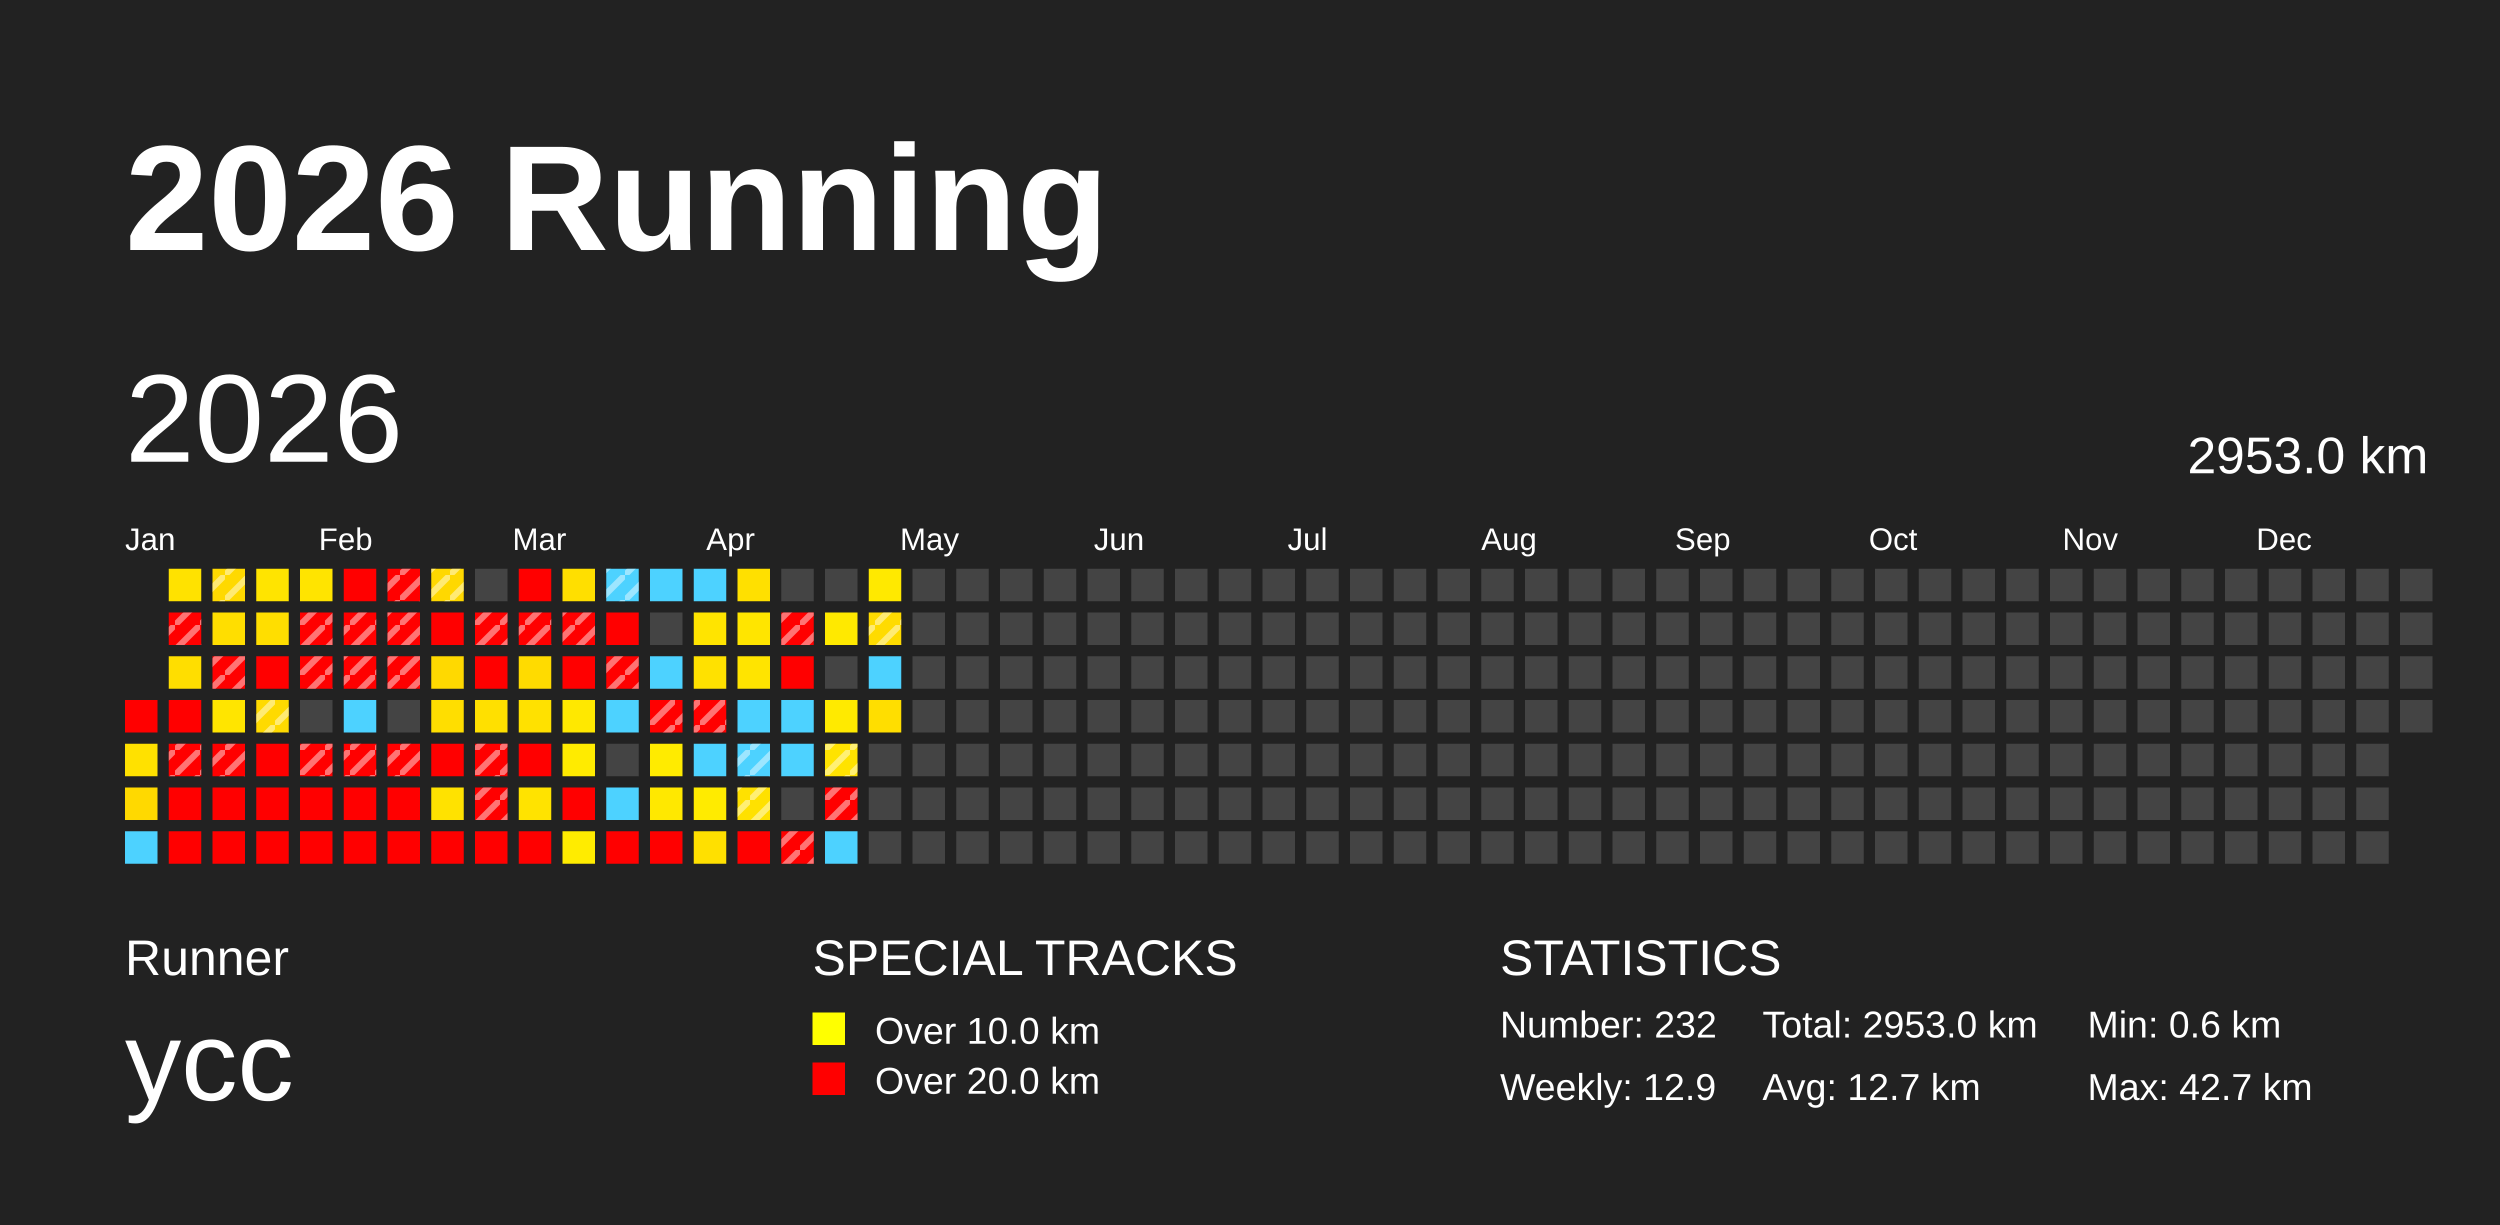
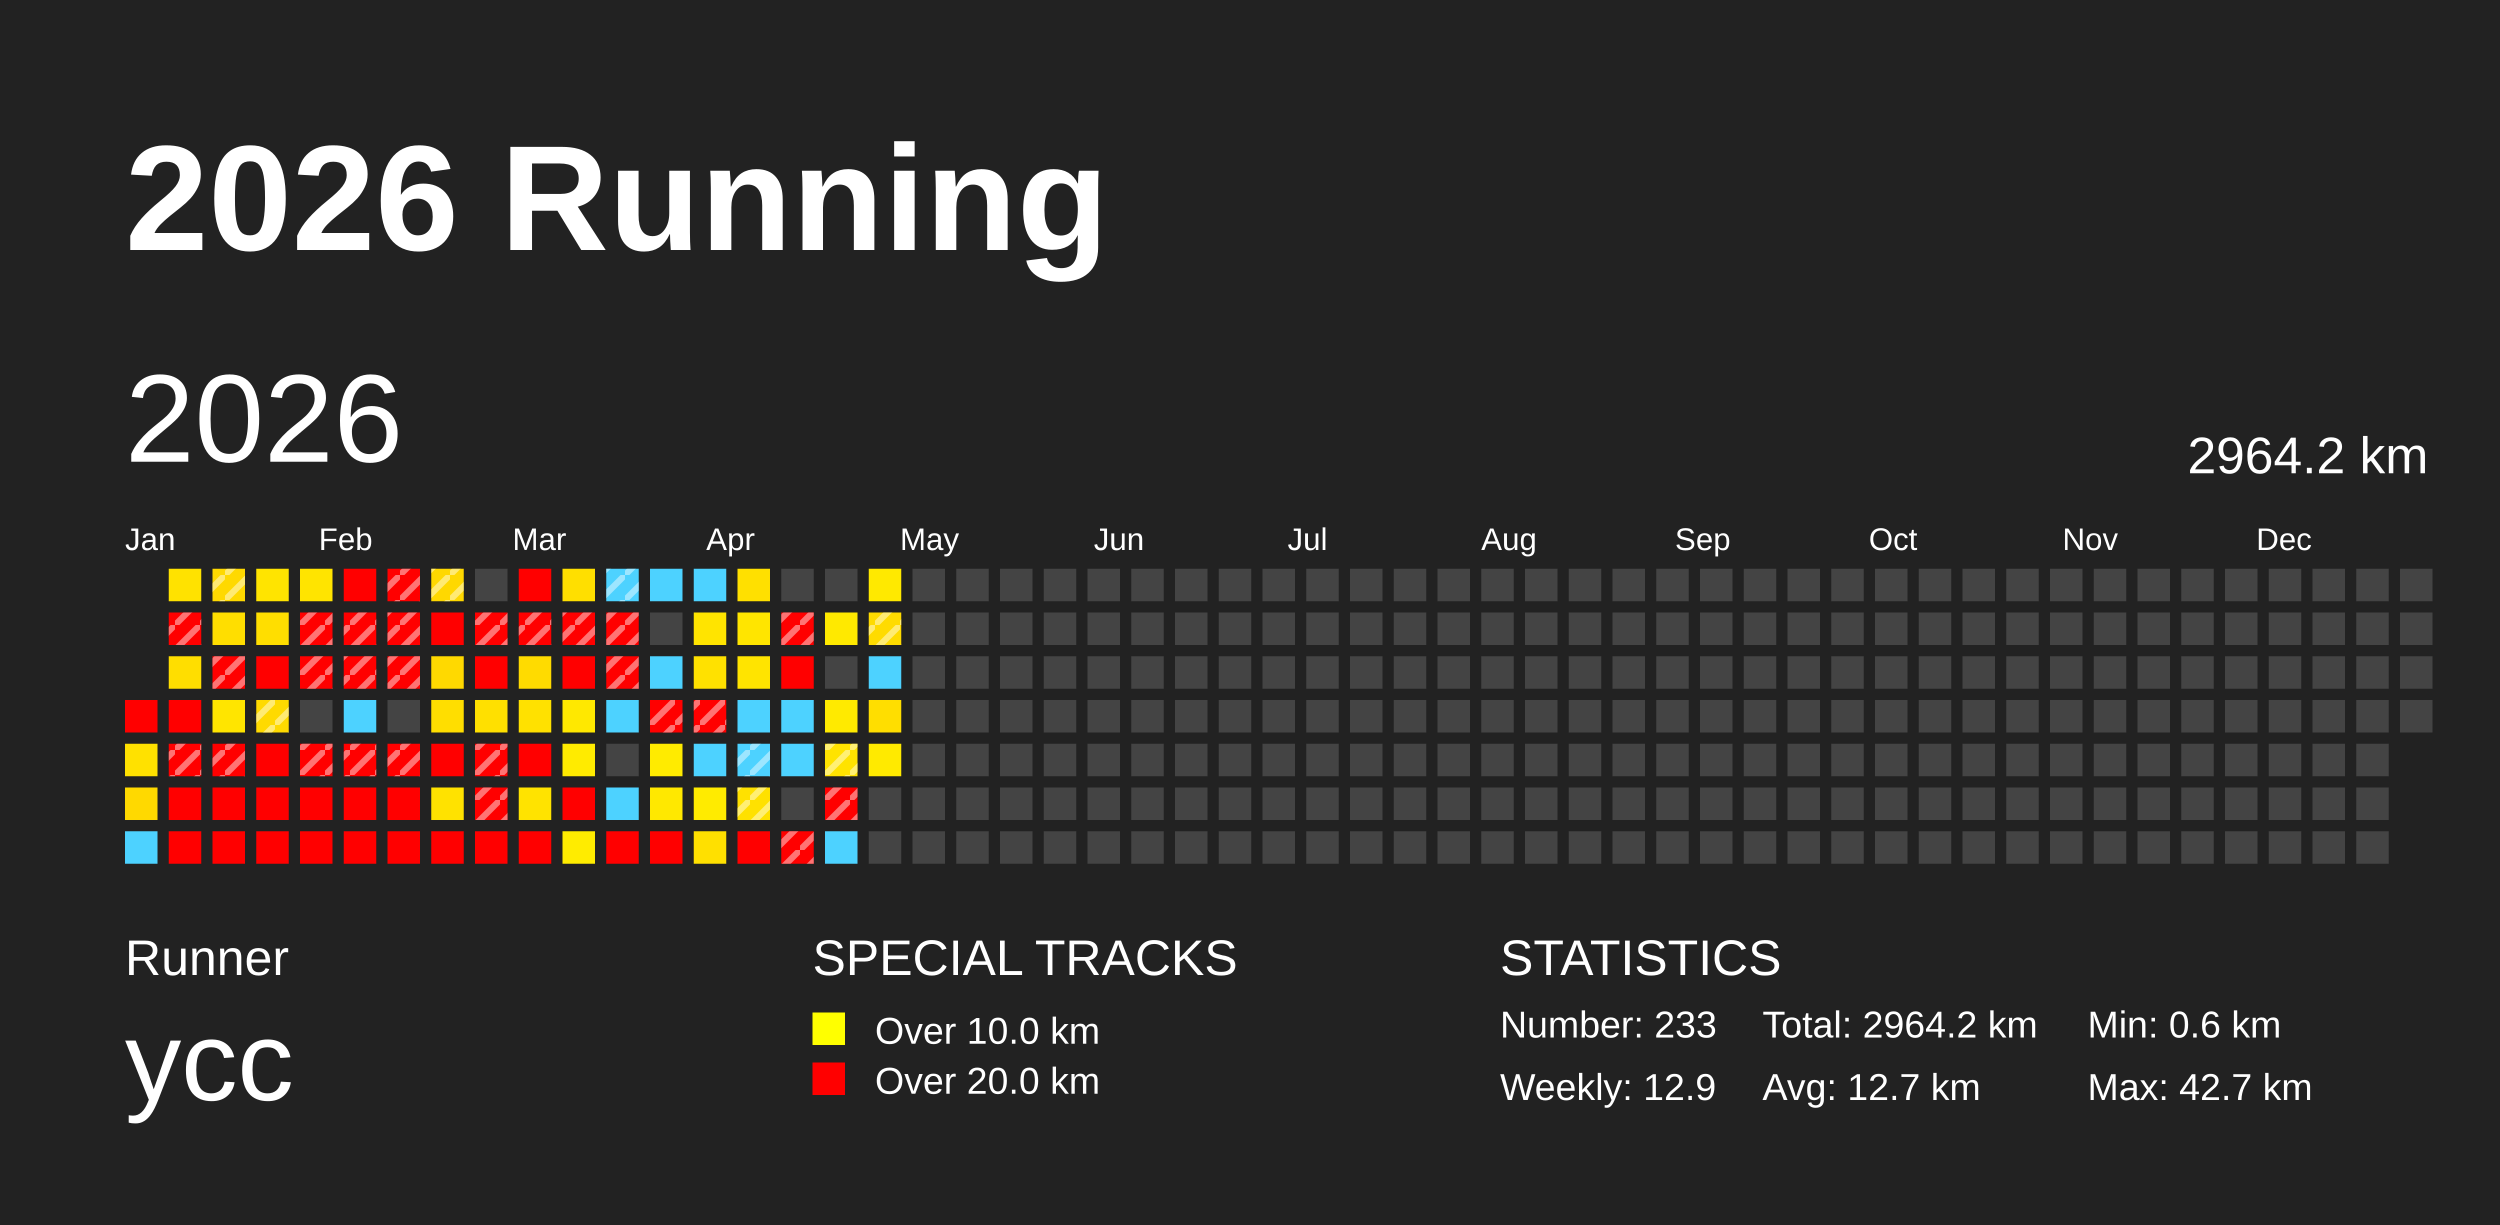
<svg xmlns="http://www.w3.org/2000/svg" baseProfile="full" height="98mm" version="1.1" viewBox="0,0,200,98" width="200mm">
  <defs>
    <pattern height="2" id="indoor-stripe" patternUnits="userSpaceOnUse" width="2">
      <line stroke="white" stroke-opacity="0.45" stroke-width="0.5" x1="0" x2="2" y1="2" y2="0" />
    </pattern>
  </defs>
  <rect fill="#222222" height="98" width="200" x="0" y="0" />
  <text fill="#FFFFFF" style="font-size:12px; font-family:Arial; font-weight:bold;" x="10" y="20">2026 Running</text>
  <text fill="#FFFFFF" style="font-size:4px; font-family:Arial" x="10" y="78">Runner</text>
  <text fill="#FFFFFF" style="font-size:9px; font-family:Arial" x="10" y="88">ycc</text>
  <text fill="#FFFFFF" style="font-size:4px; font-family:Arial" x="65" y="78">SPECIAL TRACKS</text>
  <rect fill="yellow" height="2.6" width="2.6" x="65" y="81" />
  <text fill="#FFFFFF" style="font-size:3px; font-family:Arial" x="70" y="83.5">Over 10.0 km</text>
  <rect fill="red" height="2.6" width="2.6" x="65" y="85" />
  <text fill="#FFFFFF" style="font-size:3px; font-family:Arial" x="70" y="87.5">Over 20.0 km</text>
  <text fill="#FFFFFF" style="font-size:4px; font-family:Arial" x="120" y="78">STATISTICS</text>
-   <text fill="#FFFFFF" style="font-size:3px; font-family:Arial" x="120" y="83">Number: 232</text>
+   <text fill="#FFFFFF" style="font-size:3px; font-family:Arial" x="120" y="83">Number: 233</text>
  <text fill="#FFFFFF" style="font-size:3px; font-family:Arial" x="120" y="88">Weekly: 12.9</text>
-   <text fill="#FFFFFF" style="font-size:3px; font-family:Arial" x="141" y="83">Total: 2953.0 km</text>
+   <text fill="#FFFFFF" style="font-size:3px; font-family:Arial" x="141" y="83">Total: 2964.2 km</text>
  <text fill="#FFFFFF" style="font-size:3px; font-family:Arial" x="141" y="88">Avg: 12.7 km</text>
  <text fill="#FFFFFF" style="font-size:3px; font-family:Arial" x="167" y="83">Min: 0.6 km</text>
  <text fill="#FFFFFF" style="font-size:3px; font-family:Arial" x="167" y="88">Max: 42.7 km</text>
  <text dominant-baseline="hanging" fill="#FFFFFF" style="font-size:10.0px; font-family:Arial;" x="10" y="30">2026</text>
-   <text dominant-baseline="hanging" fill="#FFFFFF" style="font-size:4.125px; font-family:Arial;" x="175" y="35">2953.0 km</text>
+   <text dominant-baseline="hanging" fill="#FFFFFF" style="font-size:4.125px; font-family:Arial;" x="175" y="35">2964.2 km</text>
  <text fill="#FFFFFF" style="font-size:2.5px; font-family:Arial" x="10.0" y="44">Jan</text>
  <text fill="#FFFFFF" style="font-size:2.5px; font-family:Arial" x="25.5" y="44">Feb</text>
  <text fill="#FFFFFF" style="font-size:2.5px; font-family:Arial" x="41.0" y="44">Mar</text>
  <text fill="#FFFFFF" style="font-size:2.5px; font-family:Arial" x="56.5" y="44">Apr</text>
  <text fill="#FFFFFF" style="font-size:2.5px; font-family:Arial" x="72.0" y="44">May</text>
  <text fill="#FFFFFF" style="font-size:2.5px; font-family:Arial" x="87.5" y="44">Jun</text>
  <text fill="#FFFFFF" style="font-size:2.5px; font-family:Arial" x="103.0" y="44">Jul</text>
  <text fill="#FFFFFF" style="font-size:2.5px; font-family:Arial" x="118.5" y="44">Aug</text>
  <text fill="#FFFFFF" style="font-size:2.5px; font-family:Arial" x="134.0" y="44">Sep</text>
  <text fill="#FFFFFF" style="font-size:2.5px; font-family:Arial" x="149.5" y="44">Oct</text>
  <text fill="#FFFFFF" style="font-size:2.5px; font-family:Arial" x="165.0" y="44">Nov</text>
  <text fill="#FFFFFF" style="font-size:2.5px; font-family:Arial" x="180.5" y="44">Dec</text>
  <rect fill="red" height="2.6" width="2.6" x="10.0" y="56.0" />
  <rect fill="#ffe100" height="2.6" width="2.6" x="10.0" y="59.5" />
  <rect fill="#ffd900" height="2.6" width="2.6" x="10.0" y="63.0" />
  <rect fill="#4dd2ff" height="2.6" width="2.6" x="10.0" y="66.5" />
  <rect fill="#ffe200" height="2.6" width="2.6" x="13.5" y="45.5" />
  <rect fill="red" height="2.6" width="2.6" x="13.5" y="49.0" />
  <rect fill="url(#indoor-stripe)" height="2.6" width="2.6" x="13.5" y="49.0" />
  <rect fill="#ffde00" height="2.6" width="2.6" x="13.5" y="52.5" />
  <rect fill="red" height="2.6" width="2.6" x="13.5" y="56.0" />
  <rect fill="red" height="2.6" width="2.6" x="13.5" y="59.5" />
  <rect fill="url(#indoor-stripe)" height="2.6" width="2.6" x="13.5" y="59.5" />
  <rect fill="red" height="2.6" width="2.6" x="13.5" y="63.0" />
  <rect fill="red" height="2.6" width="2.6" x="13.5" y="66.5" />
  <rect fill="#ffd900" height="2.6" width="2.6" x="17.0" y="45.5" />
  <rect fill="url(#indoor-stripe)" height="2.6" width="2.6" x="17.0" y="45.5" />
  <rect fill="#ffde00" height="2.6" width="2.6" x="17.0" y="49.0" />
  <rect fill="red" height="2.6" width="2.6" x="17.0" y="52.5" />
  <rect fill="url(#indoor-stripe)" height="2.6" width="2.6" x="17.0" y="52.5" />
  <rect fill="#ffe500" height="2.6" width="2.6" x="17.0" y="56.0" />
  <rect fill="red" height="2.6" width="2.6" x="17.0" y="59.5" />
  <rect fill="url(#indoor-stripe)" height="2.6" width="2.6" x="17.0" y="59.5" />
  <rect fill="red" height="2.6" width="2.6" x="17.0" y="63.0" />
  <rect fill="red" height="2.6" width="2.6" x="17.0" y="66.5" />
  <rect fill="#ffe400" height="2.6" width="2.6" x="20.5" y="45.5" />
  <rect fill="#ffde00" height="2.6" width="2.6" x="20.5" y="49.0" />
  <rect fill="red" height="2.6" width="2.6" x="20.5" y="52.5" />
  <rect fill="#ffda00" height="2.6" width="2.6" x="20.5" y="56.0" />
  <rect fill="url(#indoor-stripe)" height="2.6" width="2.6" x="20.5" y="56.0" />
  <rect fill="red" height="2.6" width="2.6" x="20.5" y="59.5" />
  <rect fill="red" height="2.6" width="2.6" x="20.5" y="63.0" />
  <rect fill="red" height="2.6" width="2.6" x="20.5" y="66.5" />
  <rect fill="#ffe400" height="2.6" width="2.6" x="24.0" y="45.5" />
  <rect fill="red" height="2.6" width="2.6" x="24.0" y="49.0" />
  <rect fill="url(#indoor-stripe)" height="2.6" width="2.6" x="24.0" y="49.0" />
  <rect fill="red" height="2.6" width="2.6" x="24.0" y="52.5" />
  <rect fill="url(#indoor-stripe)" height="2.6" width="2.6" x="24.0" y="52.5" />
  <rect fill="#444444" height="2.6" width="2.6" x="24.0" y="56.0" />
  <rect fill="red" height="2.6" width="2.6" x="24.0" y="59.5" />
  <rect fill="url(#indoor-stripe)" height="2.6" width="2.6" x="24.0" y="59.5" />
  <rect fill="red" height="2.6" width="2.6" x="24.0" y="63.0" />
  <rect fill="red" height="2.6" width="2.6" x="24.0" y="66.5" />
  <rect fill="red" height="2.6" width="2.6" x="27.5" y="45.5" />
  <rect fill="red" height="2.6" width="2.6" x="27.5" y="49.0" />
  <rect fill="url(#indoor-stripe)" height="2.6" width="2.6" x="27.5" y="49.0" />
  <rect fill="red" height="2.6" width="2.6" x="27.5" y="52.5" />
  <rect fill="url(#indoor-stripe)" height="2.6" width="2.6" x="27.5" y="52.5" />
  <rect fill="#4dd2ff" height="2.6" width="2.6" x="27.5" y="56.0" />
  <rect fill="red" height="2.6" width="2.6" x="27.5" y="59.5" />
  <rect fill="url(#indoor-stripe)" height="2.6" width="2.6" x="27.5" y="59.5" />
  <rect fill="red" height="2.6" width="2.6" x="27.5" y="63.0" />
  <rect fill="red" height="2.6" width="2.6" x="27.5" y="66.5" />
  <rect fill="red" height="2.6" width="2.6" x="31.0" y="45.5" />
  <rect fill="url(#indoor-stripe)" height="2.6" width="2.6" x="31.0" y="45.5" />
  <rect fill="red" height="2.6" width="2.6" x="31.0" y="49.0" />
  <rect fill="url(#indoor-stripe)" height="2.6" width="2.6" x="31.0" y="49.0" />
  <rect fill="red" height="2.6" width="2.6" x="31.0" y="52.5" />
  <rect fill="url(#indoor-stripe)" height="2.6" width="2.6" x="31.0" y="52.5" />
  <rect fill="#444444" height="2.6" width="2.6" x="31.0" y="56.0" />
  <rect fill="red" height="2.6" width="2.6" x="31.0" y="59.5" />
  <rect fill="url(#indoor-stripe)" height="2.6" width="2.6" x="31.0" y="59.5" />
  <rect fill="red" height="2.6" width="2.6" x="31.0" y="63.0" />
  <rect fill="red" height="2.6" width="2.6" x="31.0" y="66.5" />
  <rect fill="#ffd800" height="2.6" width="2.6" x="34.5" y="45.5" />
  <rect fill="url(#indoor-stripe)" height="2.6" width="2.6" x="34.5" y="45.5" />
  <rect fill="red" height="2.6" width="2.6" x="34.5" y="49.0" />
  <rect fill="#ffd900" height="2.6" width="2.6" x="34.5" y="52.5" />
  <rect fill="#ffde00" height="2.6" width="2.6" x="34.5" y="56.0" />
  <rect fill="red" height="2.6" width="2.6" x="34.5" y="59.5" />
  <rect fill="#ffe200" height="2.6" width="2.6" x="34.5" y="63.0" />
  <rect fill="red" height="2.6" width="2.6" x="34.5" y="66.5" />
  <rect fill="#444444" height="2.6" width="2.6" x="38.0" y="45.5" />
  <rect fill="red" height="2.6" width="2.6" x="38.0" y="49.0" />
  <rect fill="url(#indoor-stripe)" height="2.6" width="2.6" x="38.0" y="49.0" />
  <rect fill="red" height="2.6" width="2.6" x="38.0" y="52.5" />
  <rect fill="#ffe000" height="2.6" width="2.6" x="38.0" y="56.0" />
  <rect fill="red" height="2.6" width="2.6" x="38.0" y="59.5" />
  <rect fill="url(#indoor-stripe)" height="2.6" width="2.6" x="38.0" y="59.5" />
  <rect fill="red" height="2.6" width="2.6" x="38.0" y="63.0" />
  <rect fill="url(#indoor-stripe)" height="2.6" width="2.6" x="38.0" y="63.0" />
  <rect fill="red" height="2.6" width="2.6" x="38.0" y="66.5" />
  <rect fill="red" height="2.6" width="2.6" x="41.5" y="45.5" />
  <rect fill="red" height="2.6" width="2.6" x="41.5" y="49.0" />
  <rect fill="url(#indoor-stripe)" height="2.6" width="2.6" x="41.5" y="49.0" />
  <rect fill="#ffdb00" height="2.6" width="2.6" x="41.5" y="52.5" />
  <rect fill="#ffe100" height="2.6" width="2.6" x="41.5" y="56.0" />
  <rect fill="red" height="2.6" width="2.6" x="41.5" y="59.5" />
  <rect fill="#ffe300" height="2.6" width="2.6" x="41.5" y="63.0" />
  <rect fill="red" height="2.6" width="2.6" x="41.5" y="66.5" />
  <rect fill="#ffdf00" height="2.6" width="2.6" x="45.0" y="45.5" />
  <rect fill="red" height="2.6" width="2.6" x="45.0" y="49.0" />
  <rect fill="url(#indoor-stripe)" height="2.6" width="2.6" x="45.0" y="49.0" />
  <rect fill="red" height="2.6" width="2.6" x="45.0" y="52.5" />
  <rect fill="#ffe800" height="2.6" width="2.6" x="45.0" y="56.0" />
  <rect fill="#ffeb00" height="2.6" width="2.6" x="45.0" y="59.5" />
  <rect fill="red" height="2.6" width="2.6" x="45.0" y="63.0" />
  <rect fill="#ffec00" height="2.6" width="2.6" x="45.0" y="66.5" />
  <rect fill="#4dd2ff" height="2.6" width="2.6" x="48.5" y="45.5" />
  <rect fill="url(#indoor-stripe)" height="2.6" width="2.6" x="48.5" y="45.5" />
  <rect fill="red" height="2.6" width="2.6" x="48.5" y="49.0" />
+   <rect fill="url(#indoor-stripe)" height="2.6" width="2.6" x="48.5" y="49.0" />
  <rect fill="red" height="2.6" width="2.6" x="48.5" y="52.5" />
  <rect fill="url(#indoor-stripe)" height="2.6" width="2.6" x="48.5" y="52.5" />
  <rect fill="#4dd2ff" height="2.6" width="2.6" x="48.5" y="56.0" />
  <rect fill="#444444" height="2.6" width="2.6" x="48.5" y="59.5" />
  <rect fill="#4dd2ff" height="2.6" width="2.6" x="48.5" y="63.0" />
  <rect fill="red" height="2.6" width="2.6" x="48.5" y="66.5" />
  <rect fill="#4dd2ff" height="2.6" width="2.6" x="52.0" y="45.5" />
  <rect fill="#444444" height="2.6" width="2.6" x="52.0" y="49.0" />
  <rect fill="#4dd2ff" height="2.6" width="2.6" x="52.0" y="52.5" />
  <rect fill="red" height="2.6" width="2.6" x="52.0" y="56.0" />
  <rect fill="url(#indoor-stripe)" height="2.6" width="2.6" x="52.0" y="56.0" />
  <rect fill="#ffeb00" height="2.6" width="2.6" x="52.0" y="59.5" />
  <rect fill="#ffe800" height="2.6" width="2.6" x="52.0" y="63.0" />
  <rect fill="red" height="2.6" width="2.6" x="52.0" y="66.5" />
  <rect fill="#4dd2ff" height="2.6" width="2.6" x="55.5" y="45.5" />
  <rect fill="#ffe400" height="2.6" width="2.6" x="55.5" y="49.0" />
  <rect fill="#ffe100" height="2.6" width="2.6" x="55.5" y="52.5" />
  <rect fill="red" height="2.6" width="2.6" x="55.5" y="56.0" />
  <rect fill="url(#indoor-stripe)" height="2.6" width="2.6" x="55.5" y="56.0" />
  <rect fill="#4dd2ff" height="2.6" width="2.6" x="55.5" y="59.5" />
  <rect fill="#ffeb00" height="2.6" width="2.6" x="55.5" y="63.0" />
  <rect fill="#ffe000" height="2.6" width="2.6" x="55.5" y="66.5" />
  <rect fill="#ffe000" height="2.6" width="2.6" x="59.0" y="45.5" />
  <rect fill="#ffe500" height="2.6" width="2.6" x="59.0" y="49.0" />
  <rect fill="#ffe400" height="2.6" width="2.6" x="59.0" y="52.5" />
  <rect fill="#4dd2ff" height="2.6" width="2.6" x="59.0" y="56.0" />
  <rect fill="#4dd2ff" height="2.6" width="2.6" x="59.0" y="59.5" />
  <rect fill="url(#indoor-stripe)" height="2.6" width="2.6" x="59.0" y="59.5" />
  <rect fill="#ffe100" height="2.6" width="2.6" x="59.0" y="63.0" />
  <rect fill="url(#indoor-stripe)" height="2.6" width="2.6" x="59.0" y="63.0" />
  <rect fill="red" height="2.6" width="2.6" x="59.0" y="66.5" />
  <rect fill="#444444" height="2.6" width="2.6" x="62.5" y="45.5" />
  <rect fill="red" height="2.6" width="2.6" x="62.5" y="49.0" />
  <rect fill="url(#indoor-stripe)" height="2.6" width="2.6" x="62.5" y="49.0" />
  <rect fill="red" height="2.6" width="2.6" x="62.5" y="52.5" />
  <rect fill="#4dd2ff" height="2.6" width="2.6" x="62.5" y="56.0" />
  <rect fill="#4dd2ff" height="2.6" width="2.6" x="62.5" y="59.5" />
  <rect fill="#444444" height="2.6" width="2.6" x="62.5" y="63.0" />
  <rect fill="red" height="2.6" width="2.6" x="62.5" y="66.5" />
  <rect fill="url(#indoor-stripe)" height="2.6" width="2.6" x="62.5" y="66.5" />
  <rect fill="#444444" height="2.6" width="2.6" x="66.0" y="45.5" />
  <rect fill="#ffe900" height="2.6" width="2.6" x="66.0" y="49.0" />
  <rect fill="#444444" height="2.6" width="2.6" x="66.0" y="52.5" />
  <rect fill="#ffea00" height="2.6" width="2.6" x="66.0" y="56.0" />
  <rect fill="#ffe300" height="2.6" width="2.6" x="66.0" y="59.5" />
  <rect fill="url(#indoor-stripe)" height="2.6" width="2.6" x="66.0" y="59.5" />
  <rect fill="red" height="2.6" width="2.6" x="66.0" y="63.0" />
  <rect fill="url(#indoor-stripe)" height="2.6" width="2.6" x="66.0" y="63.0" />
  <rect fill="#4dd2ff" height="2.6" width="2.6" x="66.0" y="66.5" />
  <rect fill="#ffe900" height="2.6" width="2.6" x="69.5" y="45.5" />
  <rect fill="#ffdb00" height="2.6" width="2.6" x="69.5" y="49.0" />
  <rect fill="url(#indoor-stripe)" height="2.6" width="2.6" x="69.5" y="49.0" />
  <rect fill="#4dd2ff" height="2.6" width="2.6" x="69.5" y="52.5" />
  <rect fill="#ffde00" height="2.6" width="2.6" x="69.5" y="56.0" />
-   <rect fill="#444444" height="2.6" width="2.6" x="69.5" y="59.5" />
+   <rect fill="#ffea00" height="2.6" width="2.6" x="69.5" y="59.5" />
  <rect fill="#444444" height="2.6" width="2.6" x="69.5" y="63.0" />
  <rect fill="#444444" height="2.6" width="2.6" x="69.5" y="66.5" />
  <rect fill="#444444" height="2.6" width="2.6" x="73.0" y="45.5" />
  <rect fill="#444444" height="2.6" width="2.6" x="73.0" y="49.0" />
  <rect fill="#444444" height="2.6" width="2.6" x="73.0" y="52.5" />
  <rect fill="#444444" height="2.6" width="2.6" x="73.0" y="56.0" />
  <rect fill="#444444" height="2.6" width="2.6" x="73.0" y="59.5" />
  <rect fill="#444444" height="2.6" width="2.6" x="73.0" y="63.0" />
  <rect fill="#444444" height="2.6" width="2.6" x="73.0" y="66.5" />
  <rect fill="#444444" height="2.6" width="2.6" x="76.5" y="45.5" />
  <rect fill="#444444" height="2.6" width="2.6" x="76.5" y="49.0" />
  <rect fill="#444444" height="2.6" width="2.6" x="76.5" y="52.5" />
  <rect fill="#444444" height="2.6" width="2.6" x="76.5" y="56.0" />
  <rect fill="#444444" height="2.6" width="2.6" x="76.5" y="59.5" />
  <rect fill="#444444" height="2.6" width="2.6" x="76.5" y="63.0" />
  <rect fill="#444444" height="2.6" width="2.6" x="76.5" y="66.5" />
  <rect fill="#444444" height="2.6" width="2.6" x="80.0" y="45.5" />
  <rect fill="#444444" height="2.6" width="2.6" x="80.0" y="49.0" />
  <rect fill="#444444" height="2.6" width="2.6" x="80.0" y="52.5" />
  <rect fill="#444444" height="2.6" width="2.6" x="80.0" y="56.0" />
  <rect fill="#444444" height="2.6" width="2.6" x="80.0" y="59.5" />
  <rect fill="#444444" height="2.6" width="2.6" x="80.0" y="63.0" />
  <rect fill="#444444" height="2.6" width="2.6" x="80.0" y="66.5" />
  <rect fill="#444444" height="2.6" width="2.6" x="83.5" y="45.5" />
  <rect fill="#444444" height="2.6" width="2.6" x="83.5" y="49.0" />
  <rect fill="#444444" height="2.6" width="2.6" x="83.5" y="52.5" />
  <rect fill="#444444" height="2.6" width="2.6" x="83.5" y="56.0" />
  <rect fill="#444444" height="2.6" width="2.6" x="83.5" y="59.5" />
  <rect fill="#444444" height="2.6" width="2.6" x="83.5" y="63.0" />
  <rect fill="#444444" height="2.6" width="2.6" x="83.5" y="66.5" />
  <rect fill="#444444" height="2.6" width="2.6" x="87.0" y="45.5" />
  <rect fill="#444444" height="2.6" width="2.6" x="87.0" y="49.0" />
  <rect fill="#444444" height="2.6" width="2.6" x="87.0" y="52.5" />
  <rect fill="#444444" height="2.6" width="2.6" x="87.0" y="56.0" />
  <rect fill="#444444" height="2.6" width="2.6" x="87.0" y="59.5" />
  <rect fill="#444444" height="2.6" width="2.6" x="87.0" y="63.0" />
  <rect fill="#444444" height="2.6" width="2.6" x="87.0" y="66.5" />
  <rect fill="#444444" height="2.6" width="2.6" x="90.5" y="45.5" />
  <rect fill="#444444" height="2.6" width="2.6" x="90.5" y="49.0" />
  <rect fill="#444444" height="2.6" width="2.6" x="90.5" y="52.5" />
  <rect fill="#444444" height="2.6" width="2.6" x="90.5" y="56.0" />
  <rect fill="#444444" height="2.6" width="2.6" x="90.5" y="59.5" />
  <rect fill="#444444" height="2.6" width="2.6" x="90.5" y="63.0" />
  <rect fill="#444444" height="2.6" width="2.6" x="90.5" y="66.5" />
  <rect fill="#444444" height="2.6" width="2.6" x="94.0" y="45.5" />
  <rect fill="#444444" height="2.6" width="2.6" x="94.0" y="49.0" />
  <rect fill="#444444" height="2.6" width="2.6" x="94.0" y="52.5" />
  <rect fill="#444444" height="2.6" width="2.6" x="94.0" y="56.0" />
  <rect fill="#444444" height="2.6" width="2.6" x="94.0" y="59.5" />
  <rect fill="#444444" height="2.6" width="2.6" x="94.0" y="63.0" />
  <rect fill="#444444" height="2.6" width="2.6" x="94.0" y="66.5" />
  <rect fill="#444444" height="2.6" width="2.6" x="97.5" y="45.5" />
  <rect fill="#444444" height="2.6" width="2.6" x="97.5" y="49.0" />
  <rect fill="#444444" height="2.6" width="2.6" x="97.5" y="52.5" />
  <rect fill="#444444" height="2.6" width="2.6" x="97.5" y="56.0" />
  <rect fill="#444444" height="2.6" width="2.6" x="97.5" y="59.5" />
  <rect fill="#444444" height="2.6" width="2.6" x="97.5" y="63.0" />
  <rect fill="#444444" height="2.6" width="2.6" x="97.5" y="66.5" />
  <rect fill="#444444" height="2.6" width="2.6" x="101.0" y="45.5" />
  <rect fill="#444444" height="2.6" width="2.6" x="101.0" y="49.0" />
  <rect fill="#444444" height="2.6" width="2.6" x="101.0" y="52.5" />
  <rect fill="#444444" height="2.6" width="2.6" x="101.0" y="56.0" />
  <rect fill="#444444" height="2.6" width="2.6" x="101.0" y="59.5" />
  <rect fill="#444444" height="2.6" width="2.6" x="101.0" y="63.0" />
  <rect fill="#444444" height="2.6" width="2.6" x="101.0" y="66.5" />
  <rect fill="#444444" height="2.6" width="2.6" x="104.5" y="45.5" />
  <rect fill="#444444" height="2.6" width="2.6" x="104.5" y="49.0" />
  <rect fill="#444444" height="2.6" width="2.6" x="104.5" y="52.5" />
  <rect fill="#444444" height="2.6" width="2.6" x="104.5" y="56.0" />
  <rect fill="#444444" height="2.6" width="2.6" x="104.5" y="59.5" />
  <rect fill="#444444" height="2.6" width="2.6" x="104.5" y="63.0" />
  <rect fill="#444444" height="2.6" width="2.6" x="104.5" y="66.5" />
  <rect fill="#444444" height="2.6" width="2.6" x="108.0" y="45.5" />
  <rect fill="#444444" height="2.6" width="2.6" x="108.0" y="49.0" />
  <rect fill="#444444" height="2.6" width="2.6" x="108.0" y="52.5" />
  <rect fill="#444444" height="2.6" width="2.6" x="108.0" y="56.0" />
  <rect fill="#444444" height="2.6" width="2.6" x="108.0" y="59.5" />
  <rect fill="#444444" height="2.6" width="2.6" x="108.0" y="63.0" />
  <rect fill="#444444" height="2.6" width="2.6" x="108.0" y="66.5" />
  <rect fill="#444444" height="2.6" width="2.6" x="111.5" y="45.5" />
  <rect fill="#444444" height="2.6" width="2.6" x="111.5" y="49.0" />
  <rect fill="#444444" height="2.6" width="2.6" x="111.5" y="52.5" />
  <rect fill="#444444" height="2.6" width="2.6" x="111.5" y="56.0" />
  <rect fill="#444444" height="2.6" width="2.6" x="111.5" y="59.5" />
  <rect fill="#444444" height="2.6" width="2.6" x="111.5" y="63.0" />
  <rect fill="#444444" height="2.6" width="2.6" x="111.5" y="66.5" />
  <rect fill="#444444" height="2.6" width="2.6" x="115.0" y="45.5" />
  <rect fill="#444444" height="2.6" width="2.6" x="115.0" y="49.0" />
  <rect fill="#444444" height="2.6" width="2.6" x="115.0" y="52.5" />
  <rect fill="#444444" height="2.6" width="2.6" x="115.0" y="56.0" />
  <rect fill="#444444" height="2.6" width="2.6" x="115.0" y="59.5" />
  <rect fill="#444444" height="2.6" width="2.6" x="115.0" y="63.0" />
  <rect fill="#444444" height="2.6" width="2.6" x="115.0" y="66.5" />
  <rect fill="#444444" height="2.6" width="2.6" x="118.5" y="45.5" />
  <rect fill="#444444" height="2.6" width="2.6" x="118.5" y="49.0" />
  <rect fill="#444444" height="2.6" width="2.6" x="118.5" y="52.5" />
  <rect fill="#444444" height="2.6" width="2.6" x="118.5" y="56.0" />
  <rect fill="#444444" height="2.6" width="2.6" x="118.5" y="59.5" />
  <rect fill="#444444" height="2.6" width="2.6" x="118.5" y="63.0" />
  <rect fill="#444444" height="2.6" width="2.6" x="118.5" y="66.5" />
  <rect fill="#444444" height="2.6" width="2.6" x="122.0" y="45.5" />
  <rect fill="#444444" height="2.6" width="2.6" x="122.0" y="49.0" />
  <rect fill="#444444" height="2.6" width="2.6" x="122.0" y="52.5" />
  <rect fill="#444444" height="2.6" width="2.6" x="122.0" y="56.0" />
  <rect fill="#444444" height="2.6" width="2.6" x="122.0" y="59.5" />
  <rect fill="#444444" height="2.6" width="2.6" x="122.0" y="63.0" />
  <rect fill="#444444" height="2.6" width="2.6" x="122.0" y="66.5" />
  <rect fill="#444444" height="2.6" width="2.6" x="125.5" y="45.5" />
  <rect fill="#444444" height="2.6" width="2.6" x="125.5" y="49.0" />
  <rect fill="#444444" height="2.6" width="2.6" x="125.5" y="52.5" />
  <rect fill="#444444" height="2.6" width="2.6" x="125.5" y="56.0" />
  <rect fill="#444444" height="2.6" width="2.6" x="125.5" y="59.5" />
  <rect fill="#444444" height="2.6" width="2.6" x="125.5" y="63.0" />
  <rect fill="#444444" height="2.6" width="2.6" x="125.5" y="66.5" />
  <rect fill="#444444" height="2.6" width="2.6" x="129.0" y="45.5" />
  <rect fill="#444444" height="2.6" width="2.6" x="129.0" y="49.0" />
  <rect fill="#444444" height="2.6" width="2.6" x="129.0" y="52.5" />
  <rect fill="#444444" height="2.6" width="2.6" x="129.0" y="56.0" />
  <rect fill="#444444" height="2.6" width="2.6" x="129.0" y="59.5" />
  <rect fill="#444444" height="2.6" width="2.6" x="129.0" y="63.0" />
  <rect fill="#444444" height="2.6" width="2.6" x="129.0" y="66.5" />
  <rect fill="#444444" height="2.6" width="2.6" x="132.5" y="45.5" />
  <rect fill="#444444" height="2.6" width="2.6" x="132.5" y="49.0" />
  <rect fill="#444444" height="2.6" width="2.6" x="132.5" y="52.5" />
  <rect fill="#444444" height="2.6" width="2.6" x="132.5" y="56.0" />
  <rect fill="#444444" height="2.6" width="2.6" x="132.5" y="59.5" />
  <rect fill="#444444" height="2.6" width="2.6" x="132.5" y="63.0" />
  <rect fill="#444444" height="2.6" width="2.6" x="132.5" y="66.5" />
  <rect fill="#444444" height="2.6" width="2.6" x="136.0" y="45.5" />
  <rect fill="#444444" height="2.6" width="2.6" x="136.0" y="49.0" />
  <rect fill="#444444" height="2.6" width="2.6" x="136.0" y="52.5" />
  <rect fill="#444444" height="2.6" width="2.6" x="136.0" y="56.0" />
  <rect fill="#444444" height="2.6" width="2.6" x="136.0" y="59.5" />
  <rect fill="#444444" height="2.6" width="2.6" x="136.0" y="63.0" />
  <rect fill="#444444" height="2.6" width="2.6" x="136.0" y="66.5" />
  <rect fill="#444444" height="2.6" width="2.6" x="139.5" y="45.5" />
  <rect fill="#444444" height="2.6" width="2.6" x="139.5" y="49.0" />
  <rect fill="#444444" height="2.6" width="2.6" x="139.5" y="52.5" />
  <rect fill="#444444" height="2.6" width="2.6" x="139.5" y="56.0" />
  <rect fill="#444444" height="2.6" width="2.6" x="139.5" y="59.5" />
  <rect fill="#444444" height="2.6" width="2.6" x="139.5" y="63.0" />
  <rect fill="#444444" height="2.6" width="2.6" x="139.5" y="66.5" />
  <rect fill="#444444" height="2.6" width="2.6" x="143.0" y="45.5" />
  <rect fill="#444444" height="2.6" width="2.6" x="143.0" y="49.0" />
  <rect fill="#444444" height="2.6" width="2.6" x="143.0" y="52.5" />
  <rect fill="#444444" height="2.6" width="2.6" x="143.0" y="56.0" />
  <rect fill="#444444" height="2.6" width="2.6" x="143.0" y="59.5" />
  <rect fill="#444444" height="2.6" width="2.6" x="143.0" y="63.0" />
  <rect fill="#444444" height="2.6" width="2.6" x="143.0" y="66.5" />
  <rect fill="#444444" height="2.6" width="2.6" x="146.5" y="45.5" />
  <rect fill="#444444" height="2.6" width="2.6" x="146.5" y="49.0" />
  <rect fill="#444444" height="2.6" width="2.6" x="146.5" y="52.5" />
  <rect fill="#444444" height="2.6" width="2.6" x="146.5" y="56.0" />
  <rect fill="#444444" height="2.6" width="2.6" x="146.5" y="59.5" />
  <rect fill="#444444" height="2.6" width="2.6" x="146.5" y="63.0" />
  <rect fill="#444444" height="2.6" width="2.6" x="146.5" y="66.5" />
  <rect fill="#444444" height="2.6" width="2.6" x="150.0" y="45.5" />
  <rect fill="#444444" height="2.6" width="2.6" x="150.0" y="49.0" />
  <rect fill="#444444" height="2.6" width="2.6" x="150.0" y="52.5" />
  <rect fill="#444444" height="2.6" width="2.6" x="150.0" y="56.0" />
  <rect fill="#444444" height="2.6" width="2.6" x="150.0" y="59.5" />
  <rect fill="#444444" height="2.6" width="2.6" x="150.0" y="63.0" />
  <rect fill="#444444" height="2.6" width="2.6" x="150.0" y="66.5" />
  <rect fill="#444444" height="2.6" width="2.6" x="153.5" y="45.5" />
  <rect fill="#444444" height="2.6" width="2.6" x="153.5" y="49.0" />
  <rect fill="#444444" height="2.6" width="2.6" x="153.5" y="52.5" />
  <rect fill="#444444" height="2.6" width="2.6" x="153.5" y="56.0" />
  <rect fill="#444444" height="2.6" width="2.6" x="153.5" y="59.5" />
  <rect fill="#444444" height="2.6" width="2.6" x="153.5" y="63.0" />
  <rect fill="#444444" height="2.6" width="2.6" x="153.5" y="66.5" />
  <rect fill="#444444" height="2.6" width="2.6" x="157.0" y="45.5" />
  <rect fill="#444444" height="2.6" width="2.6" x="157.0" y="49.0" />
  <rect fill="#444444" height="2.6" width="2.6" x="157.0" y="52.5" />
  <rect fill="#444444" height="2.6" width="2.6" x="157.0" y="56.0" />
  <rect fill="#444444" height="2.6" width="2.6" x="157.0" y="59.5" />
  <rect fill="#444444" height="2.6" width="2.6" x="157.0" y="63.0" />
  <rect fill="#444444" height="2.6" width="2.6" x="157.0" y="66.5" />
  <rect fill="#444444" height="2.6" width="2.6" x="160.5" y="45.5" />
  <rect fill="#444444" height="2.6" width="2.6" x="160.5" y="49.0" />
  <rect fill="#444444" height="2.6" width="2.6" x="160.5" y="52.5" />
  <rect fill="#444444" height="2.6" width="2.6" x="160.5" y="56.0" />
  <rect fill="#444444" height="2.6" width="2.6" x="160.5" y="59.5" />
  <rect fill="#444444" height="2.6" width="2.6" x="160.5" y="63.0" />
  <rect fill="#444444" height="2.6" width="2.6" x="160.5" y="66.5" />
  <rect fill="#444444" height="2.6" width="2.6" x="164.0" y="45.5" />
  <rect fill="#444444" height="2.6" width="2.6" x="164.0" y="49.0" />
  <rect fill="#444444" height="2.6" width="2.6" x="164.0" y="52.5" />
  <rect fill="#444444" height="2.6" width="2.6" x="164.0" y="56.0" />
  <rect fill="#444444" height="2.6" width="2.6" x="164.0" y="59.5" />
  <rect fill="#444444" height="2.6" width="2.6" x="164.0" y="63.0" />
  <rect fill="#444444" height="2.6" width="2.6" x="164.0" y="66.5" />
  <rect fill="#444444" height="2.6" width="2.6" x="167.5" y="45.5" />
  <rect fill="#444444" height="2.6" width="2.6" x="167.5" y="49.0" />
  <rect fill="#444444" height="2.6" width="2.6" x="167.5" y="52.5" />
  <rect fill="#444444" height="2.6" width="2.6" x="167.5" y="56.0" />
  <rect fill="#444444" height="2.6" width="2.6" x="167.5" y="59.5" />
  <rect fill="#444444" height="2.6" width="2.6" x="167.5" y="63.0" />
  <rect fill="#444444" height="2.6" width="2.6" x="167.5" y="66.5" />
  <rect fill="#444444" height="2.6" width="2.6" x="171.0" y="45.5" />
  <rect fill="#444444" height="2.6" width="2.6" x="171.0" y="49.0" />
  <rect fill="#444444" height="2.6" width="2.6" x="171.0" y="52.5" />
  <rect fill="#444444" height="2.6" width="2.6" x="171.0" y="56.0" />
  <rect fill="#444444" height="2.6" width="2.6" x="171.0" y="59.5" />
  <rect fill="#444444" height="2.6" width="2.6" x="171.0" y="63.0" />
  <rect fill="#444444" height="2.6" width="2.6" x="171.0" y="66.5" />
  <rect fill="#444444" height="2.6" width="2.6" x="174.5" y="45.5" />
  <rect fill="#444444" height="2.6" width="2.6" x="174.5" y="49.0" />
  <rect fill="#444444" height="2.6" width="2.6" x="174.5" y="52.5" />
  <rect fill="#444444" height="2.6" width="2.6" x="174.5" y="56.0" />
  <rect fill="#444444" height="2.6" width="2.6" x="174.5" y="59.5" />
  <rect fill="#444444" height="2.6" width="2.6" x="174.5" y="63.0" />
  <rect fill="#444444" height="2.6" width="2.6" x="174.5" y="66.5" />
  <rect fill="#444444" height="2.6" width="2.6" x="178.0" y="45.5" />
  <rect fill="#444444" height="2.6" width="2.6" x="178.0" y="49.0" />
  <rect fill="#444444" height="2.6" width="2.6" x="178.0" y="52.5" />
  <rect fill="#444444" height="2.6" width="2.6" x="178.0" y="56.0" />
  <rect fill="#444444" height="2.6" width="2.6" x="178.0" y="59.5" />
  <rect fill="#444444" height="2.6" width="2.6" x="178.0" y="63.0" />
  <rect fill="#444444" height="2.6" width="2.6" x="178.0" y="66.5" />
  <rect fill="#444444" height="2.6" width="2.6" x="181.5" y="45.5" />
  <rect fill="#444444" height="2.6" width="2.6" x="181.5" y="49.0" />
  <rect fill="#444444" height="2.6" width="2.6" x="181.5" y="52.5" />
  <rect fill="#444444" height="2.6" width="2.6" x="181.5" y="56.0" />
  <rect fill="#444444" height="2.6" width="2.6" x="181.5" y="59.5" />
  <rect fill="#444444" height="2.6" width="2.6" x="181.5" y="63.0" />
  <rect fill="#444444" height="2.6" width="2.6" x="181.5" y="66.5" />
  <rect fill="#444444" height="2.6" width="2.6" x="185.0" y="45.5" />
  <rect fill="#444444" height="2.6" width="2.6" x="185.0" y="49.0" />
  <rect fill="#444444" height="2.6" width="2.6" x="185.0" y="52.5" />
  <rect fill="#444444" height="2.6" width="2.6" x="185.0" y="56.0" />
  <rect fill="#444444" height="2.6" width="2.6" x="185.0" y="59.5" />
  <rect fill="#444444" height="2.6" width="2.6" x="185.0" y="63.0" />
  <rect fill="#444444" height="2.6" width="2.6" x="185.0" y="66.5" />
  <rect fill="#444444" height="2.6" width="2.6" x="188.5" y="45.5" />
  <rect fill="#444444" height="2.6" width="2.6" x="188.5" y="49.0" />
  <rect fill="#444444" height="2.6" width="2.6" x="188.5" y="52.5" />
  <rect fill="#444444" height="2.6" width="2.6" x="188.5" y="56.0" />
  <rect fill="#444444" height="2.6" width="2.6" x="188.5" y="59.5" />
  <rect fill="#444444" height="2.6" width="2.6" x="188.5" y="63.0" />
  <rect fill="#444444" height="2.6" width="2.6" x="188.5" y="66.5" />
  <rect fill="#444444" height="2.6" width="2.6" x="192.0" y="45.5" />
  <rect fill="#444444" height="2.6" width="2.6" x="192.0" y="49.0" />
  <rect fill="#444444" height="2.6" width="2.6" x="192.0" y="52.5" />
  <rect fill="#444444" height="2.6" width="2.6" x="192.0" y="56.0" />
</svg>
